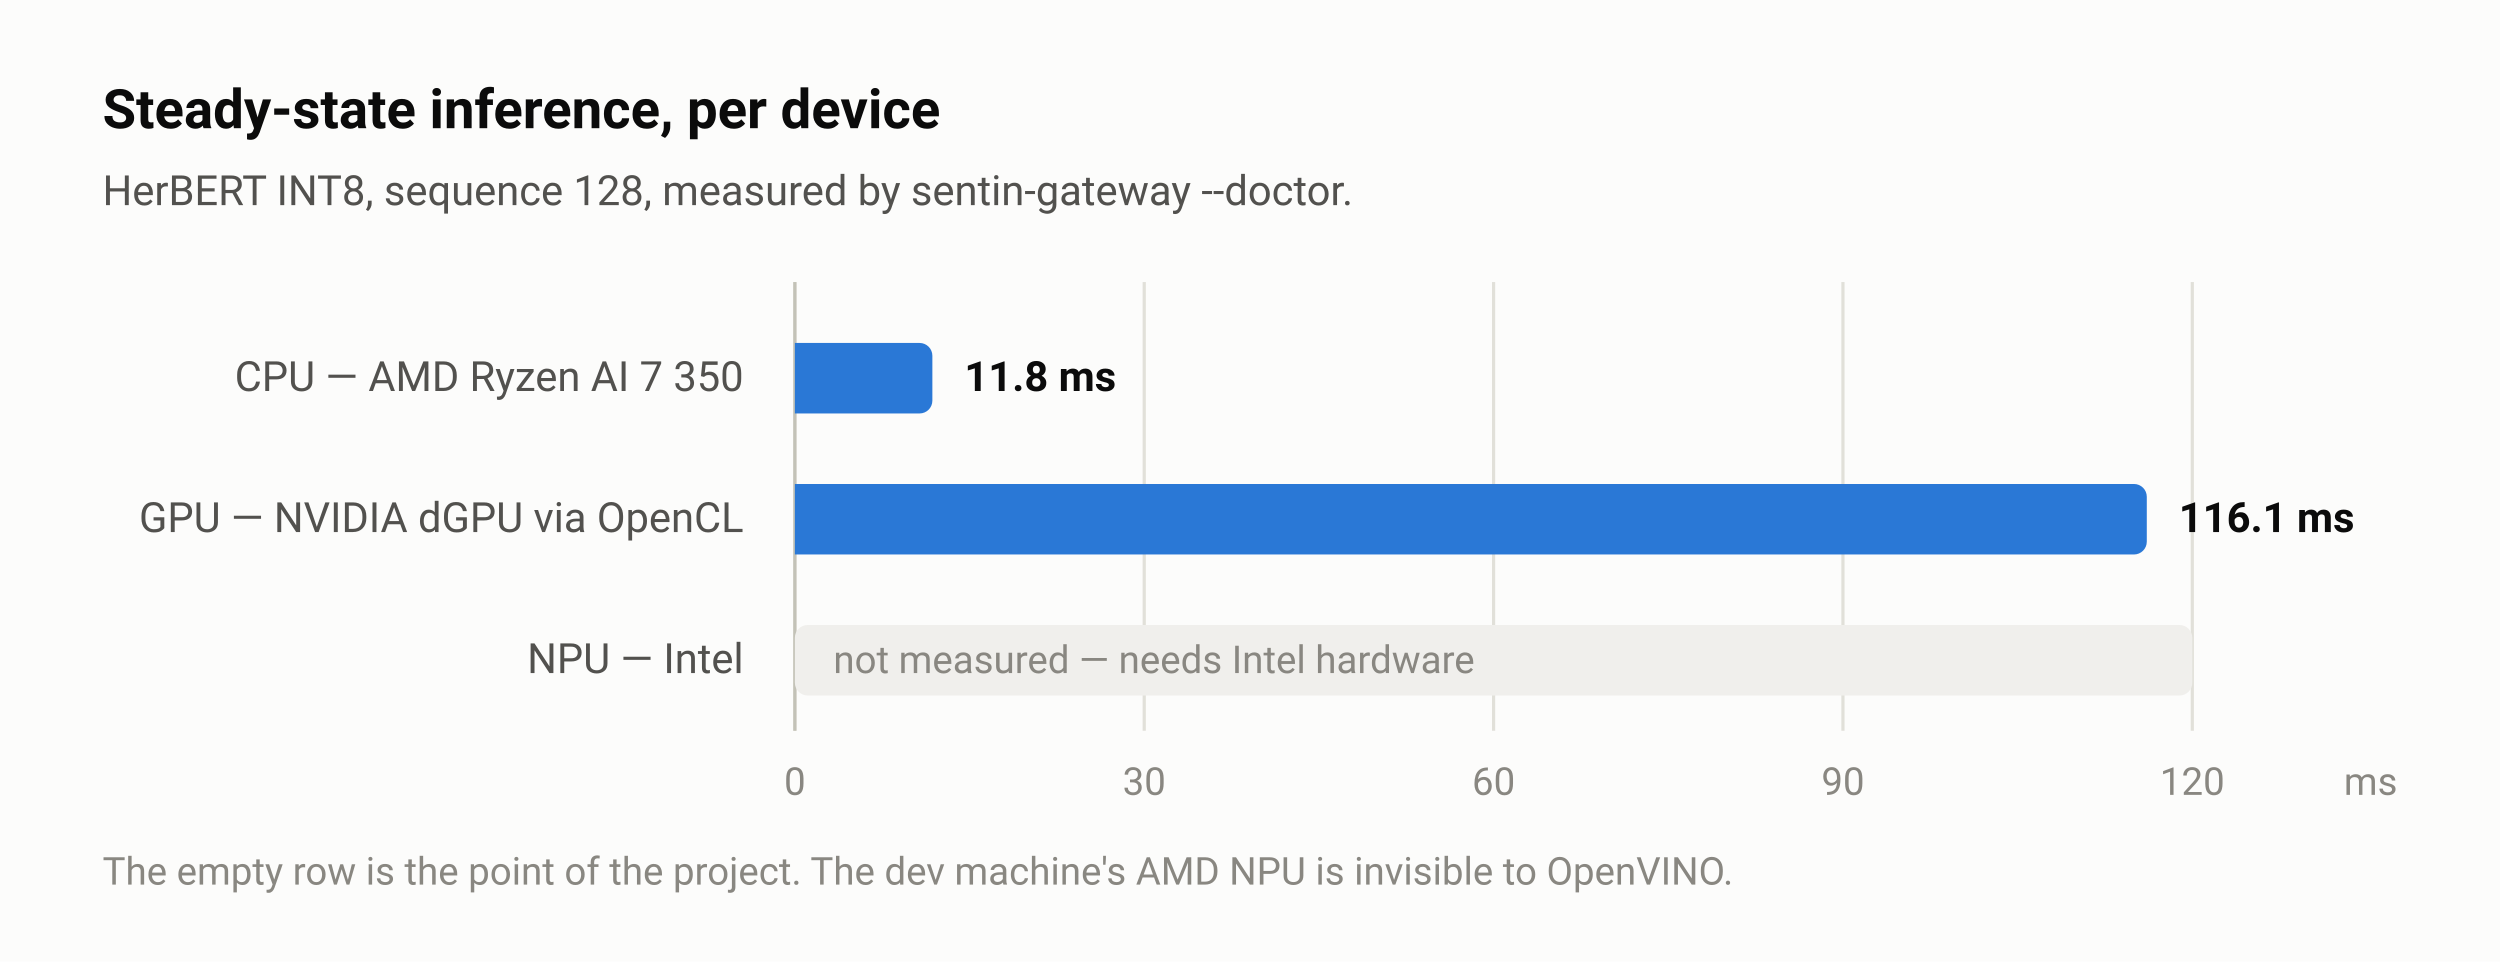
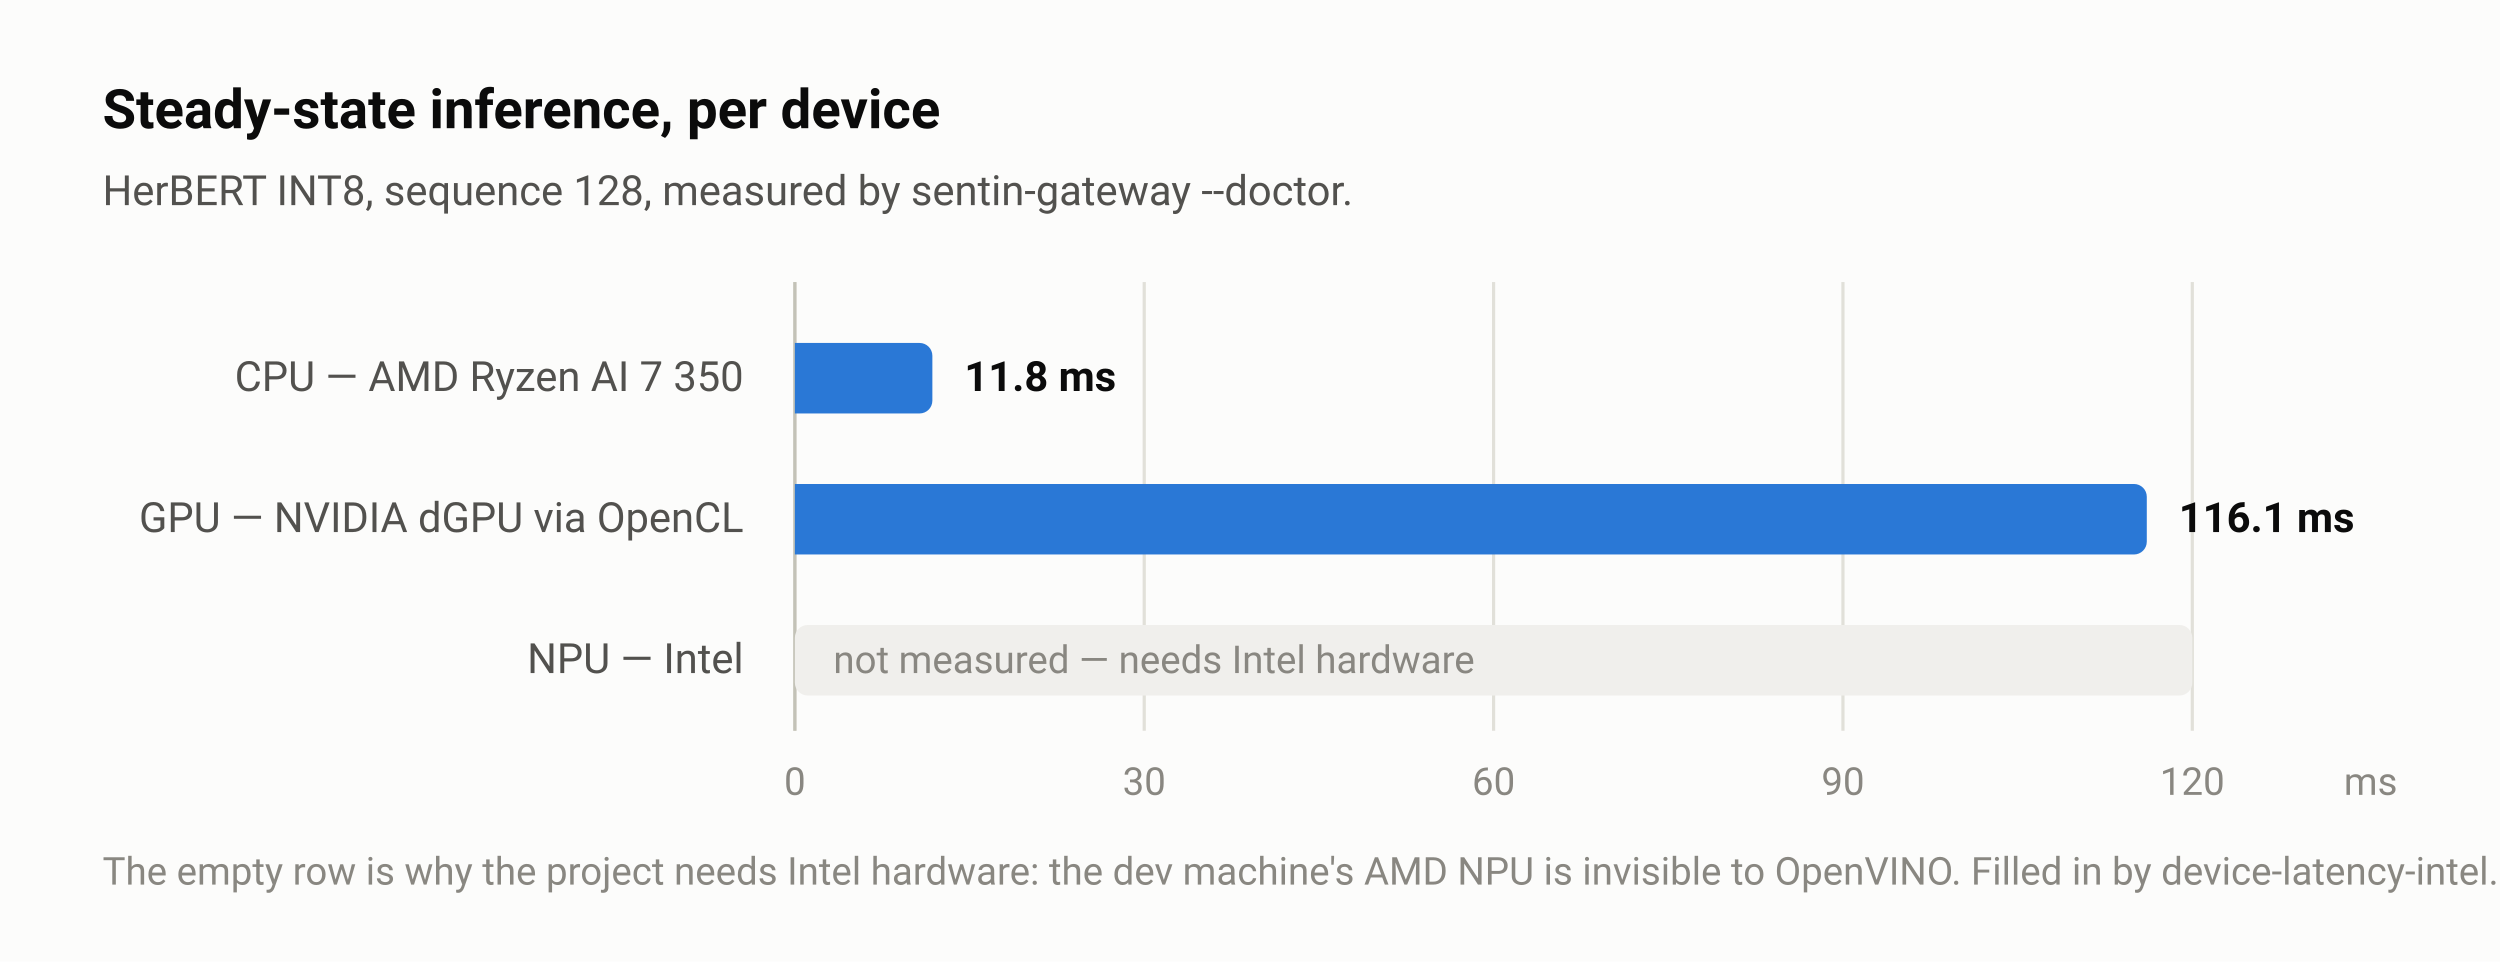
<svg xmlns="http://www.w3.org/2000/svg" viewBox="0 0 780 300" width="780" height="300" role="img" aria-label="Steady-state inference, per device">
  <rect width="780" height="300" fill="#fcfcfb" />
  <text x="32.0" y="40.0" font-family="system-ui, -apple-system, 'Segoe UI', Roboto, Helvetica, Arial, sans-serif" font-size="17" font-weight="650" fill="#0b0b0b" text-anchor="start">Steady-state inference, per device</text>
  <text x="32.0" y="64.0" font-family="system-ui, -apple-system, 'Segoe UI', Roboto, Helvetica, Arial, sans-serif" font-size="13" font-weight="400" fill="#52514e" text-anchor="start">HerBERT INT8, sequence 128, measured by sentin-gateway --doctor.</text>
  <line x1="248.0" y1="88.0" x2="248.0" y2="228.0" stroke="#e1e0d9" stroke-width="1" />
  <text x="248.0" y="248.0" font-family="system-ui, -apple-system, 'Segoe UI', Roboto, Helvetica, Arial, sans-serif" font-size="12" font-weight="400" fill="#898781" text-anchor="middle">0</text>
  <line x1="357.0" y1="88.0" x2="357.0" y2="228.0" stroke="#e1e0d9" stroke-width="1" />
  <text x="357.0" y="248.0" font-family="system-ui, -apple-system, 'Segoe UI', Roboto, Helvetica, Arial, sans-serif" font-size="12" font-weight="400" fill="#898781" text-anchor="middle">30</text>
  <line x1="466.0" y1="88.0" x2="466.0" y2="228.0" stroke="#e1e0d9" stroke-width="1" />
  <text x="466.0" y="248.0" font-family="system-ui, -apple-system, 'Segoe UI', Roboto, Helvetica, Arial, sans-serif" font-size="12" font-weight="400" fill="#898781" text-anchor="middle">60</text>
  <line x1="575.0" y1="88.0" x2="575.0" y2="228.0" stroke="#e1e0d9" stroke-width="1" />
  <text x="575.0" y="248.0" font-family="system-ui, -apple-system, 'Segoe UI', Roboto, Helvetica, Arial, sans-serif" font-size="12" font-weight="400" fill="#898781" text-anchor="middle">90</text>
  <line x1="684.0" y1="88.0" x2="684.0" y2="228.0" stroke="#e1e0d9" stroke-width="1" />
  <text x="684.0" y="248.0" font-family="system-ui, -apple-system, 'Segoe UI', Roboto, Helvetica, Arial, sans-serif" font-size="12" font-weight="400" fill="#898781" text-anchor="middle">120</text>
  <line x1="248.0" y1="88.0" x2="248.0" y2="228.0" stroke="#c3c2b7" stroke-width="1" />
  <text x="748.0" y="248.0" font-family="system-ui, -apple-system, 'Segoe UI', Roboto, Helvetica, Arial, sans-serif" font-size="12" font-weight="400" fill="#898781" text-anchor="end">ms</text>
  <text x="232.0" y="122.0" font-family="system-ui, -apple-system, 'Segoe UI', Roboto, Helvetica, Arial, sans-serif" font-size="13" font-weight="400" fill="#52514e" text-anchor="end">CPU — AMD Ryzen AI 7 350</text>
  <g fill="#2a78d6">
    <path d="M 248.0 107.0 H 286.9 A 4 4 0 0 1 290.9 111.0 V 125.0 A 4 4 0 0 1 286.9 129.0 H 248.0 Z" />
  </g>
  <text x="300.9" y="122.0" font-family="system-ui, -apple-system, 'Segoe UI', Roboto, Helvetica, Arial, sans-serif" font-size="13" font-weight="650" fill="#0b0b0b" text-anchor="start">11.8 ms</text>
  <text x="232.0" y="166.0" font-family="system-ui, -apple-system, 'Segoe UI', Roboto, Helvetica, Arial, sans-serif" font-size="13" font-weight="400" fill="#52514e" text-anchor="end">GPU — NVIDIA dGPU via OpenCL</text>
  <g fill="#2a78d6">
    <path d="M 248.0 151.0 H 665.8 A 4 4 0 0 1 669.8 155.0 V 169.0 A 4 4 0 0 1 665.8 173.0 H 248.0 Z" />
  </g>
  <text x="679.8" y="166.0" font-family="system-ui, -apple-system, 'Segoe UI', Roboto, Helvetica, Arial, sans-serif" font-size="13" font-weight="650" fill="#0b0b0b" text-anchor="start">116.1 ms</text>
  <text x="232.0" y="210.0" font-family="system-ui, -apple-system, 'Segoe UI', Roboto, Helvetica, Arial, sans-serif" font-size="13" font-weight="400" fill="#52514e" text-anchor="end">NPU — Intel</text>
  <rect x="248.0" y="195.0" width="436.0" height="22" rx="4" fill="#f0efec" />
  <text x="260.0" y="210.0" font-family="system-ui, -apple-system, 'Segoe UI', Roboto, Helvetica, Arial, sans-serif" font-size="12" font-weight="400" fill="#898781" text-anchor="start">not measured — needs Intel hardware</text>
-   <text x="32.0" y="276.0" font-family="system-ui, -apple-system, 'Segoe UI', Roboto, Helvetica, Arial, sans-serif" font-size="12" font-weight="400" fill="#898781" text-anchor="start">The empty row is the point of the project. The dev machine's AMD NPU is invisible to OpenVINO.</text>
+   <text x="32.0" y="276.0" font-family="system-ui, -apple-system, 'Segoe UI', Roboto, Helvetica, Arial, sans-serif" font-size="12" font-weight="400" fill="#898781" text-anchor="start">The empty row is why the project needs Intel hardware: the dev machine's AMD NPU is invisible to OpenVINO. Filled in by device-latency-intel.</text>
</svg>
